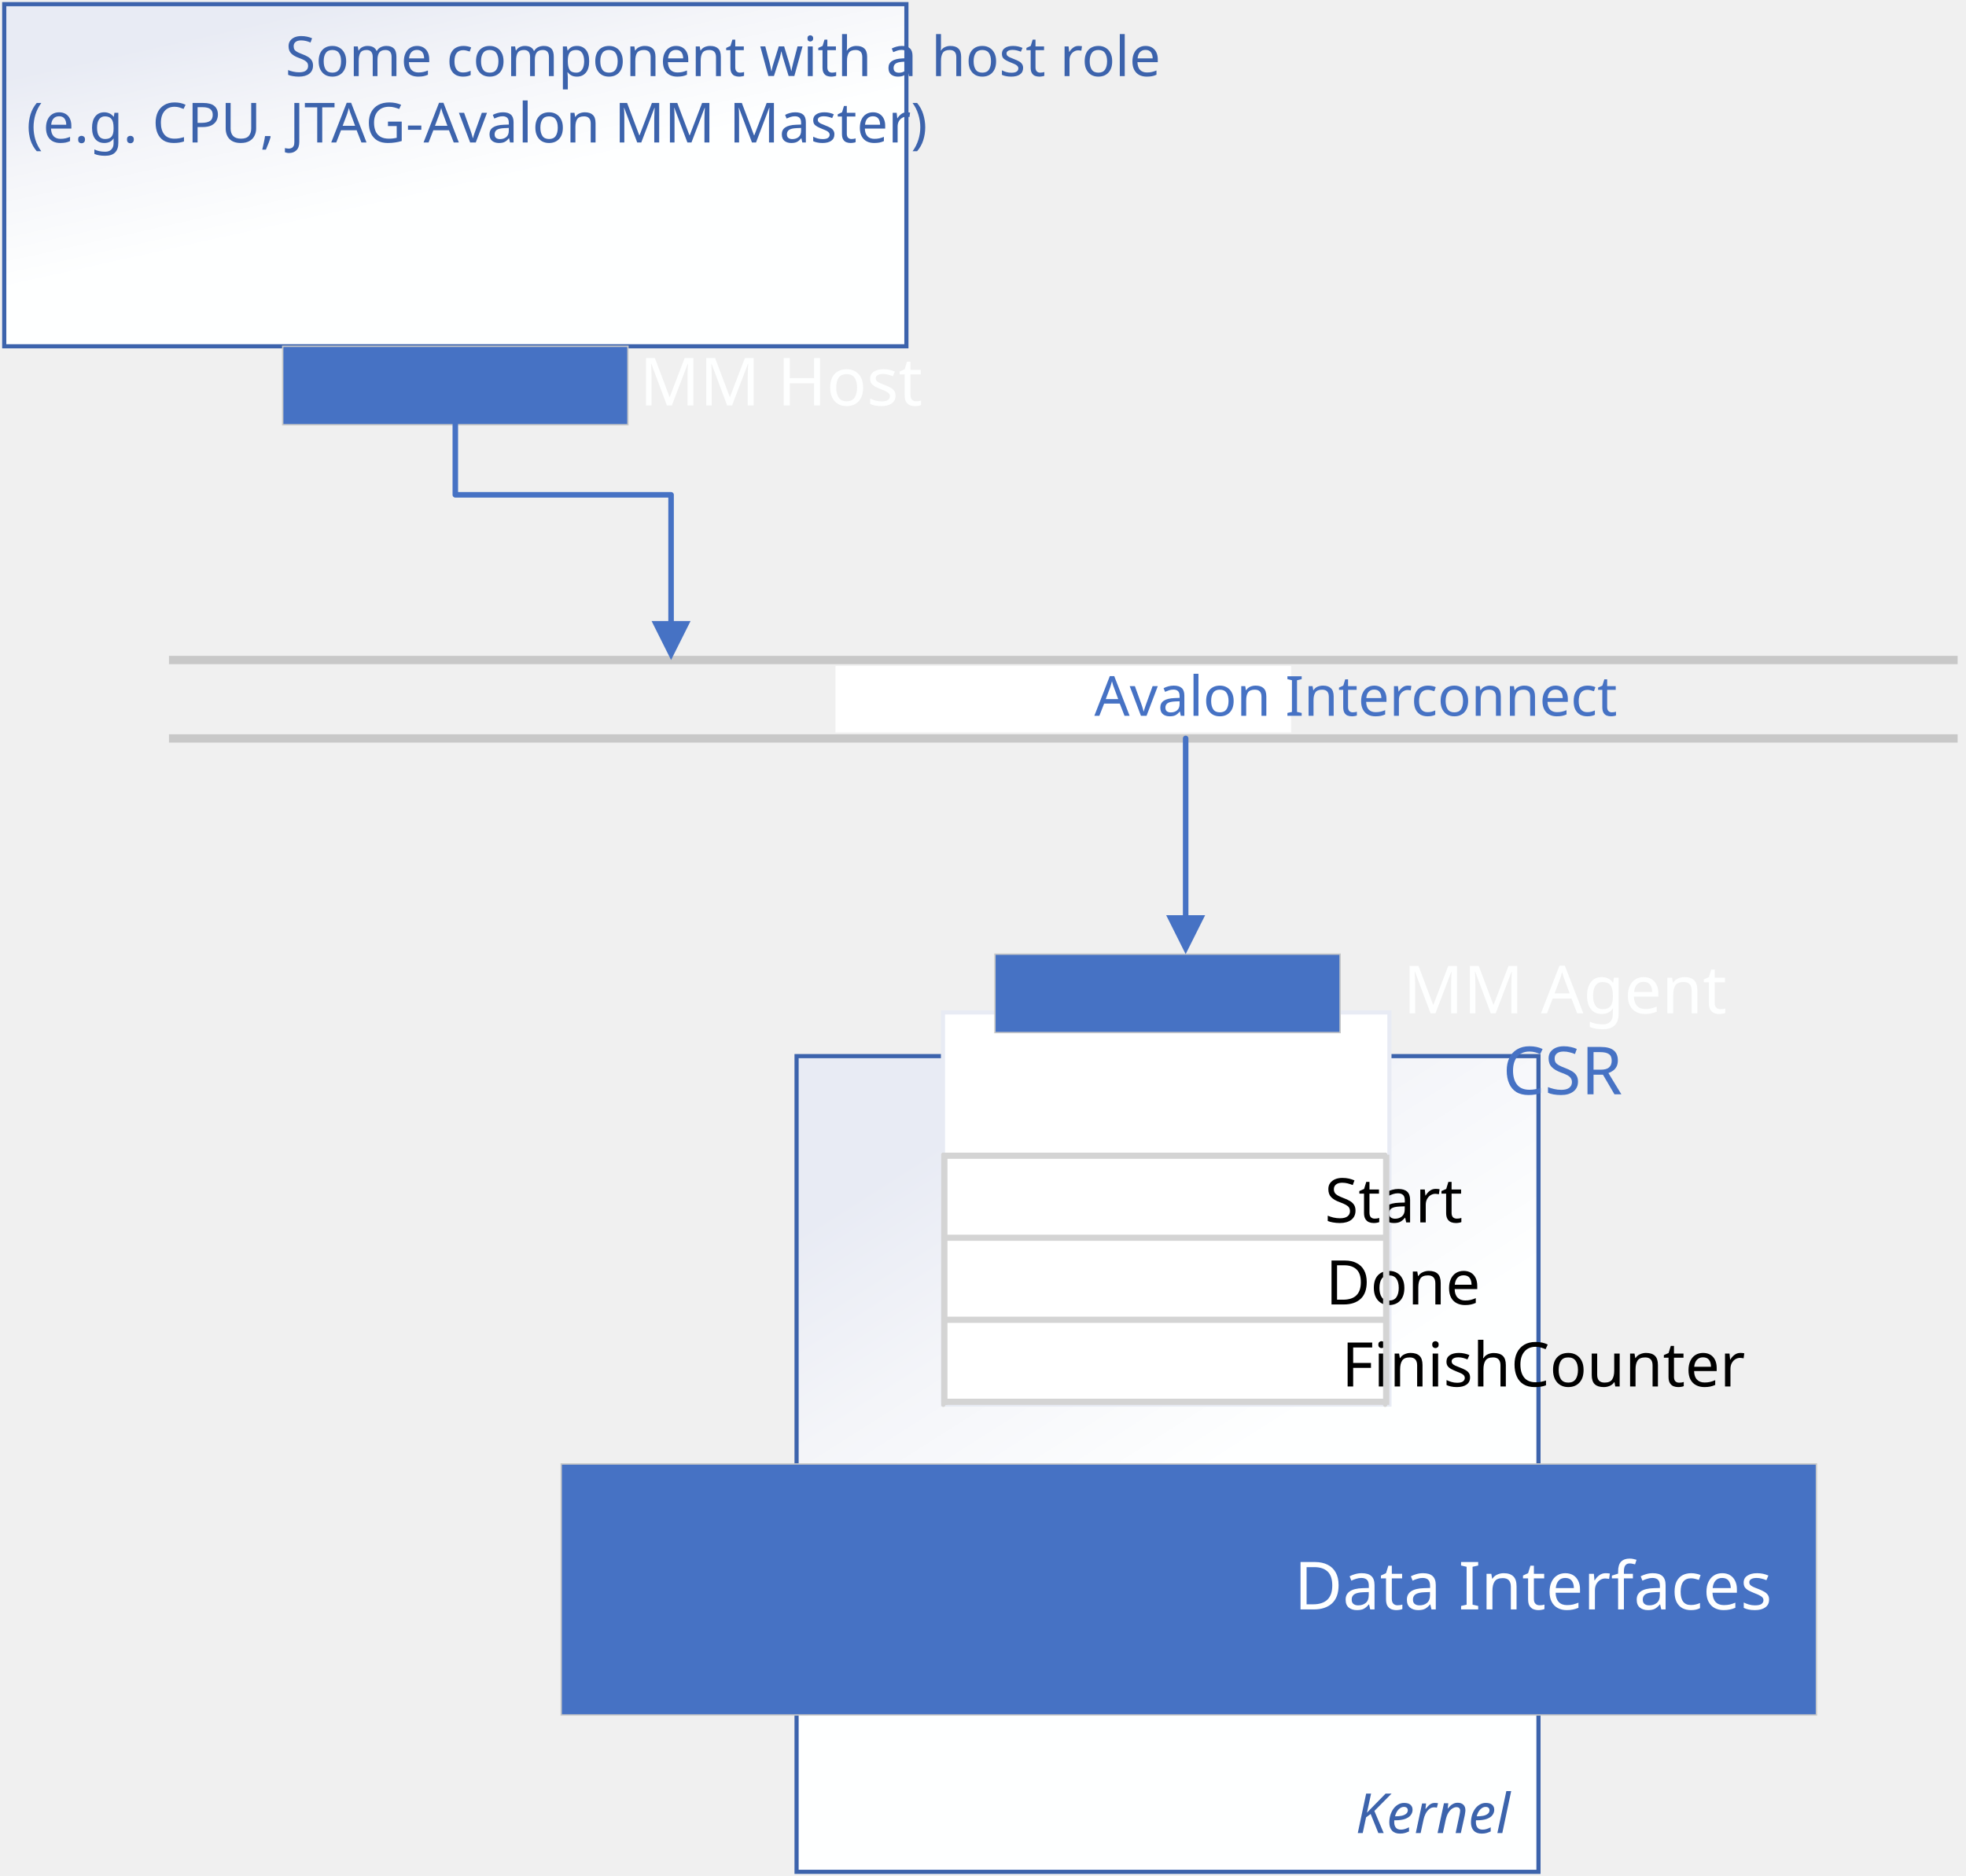
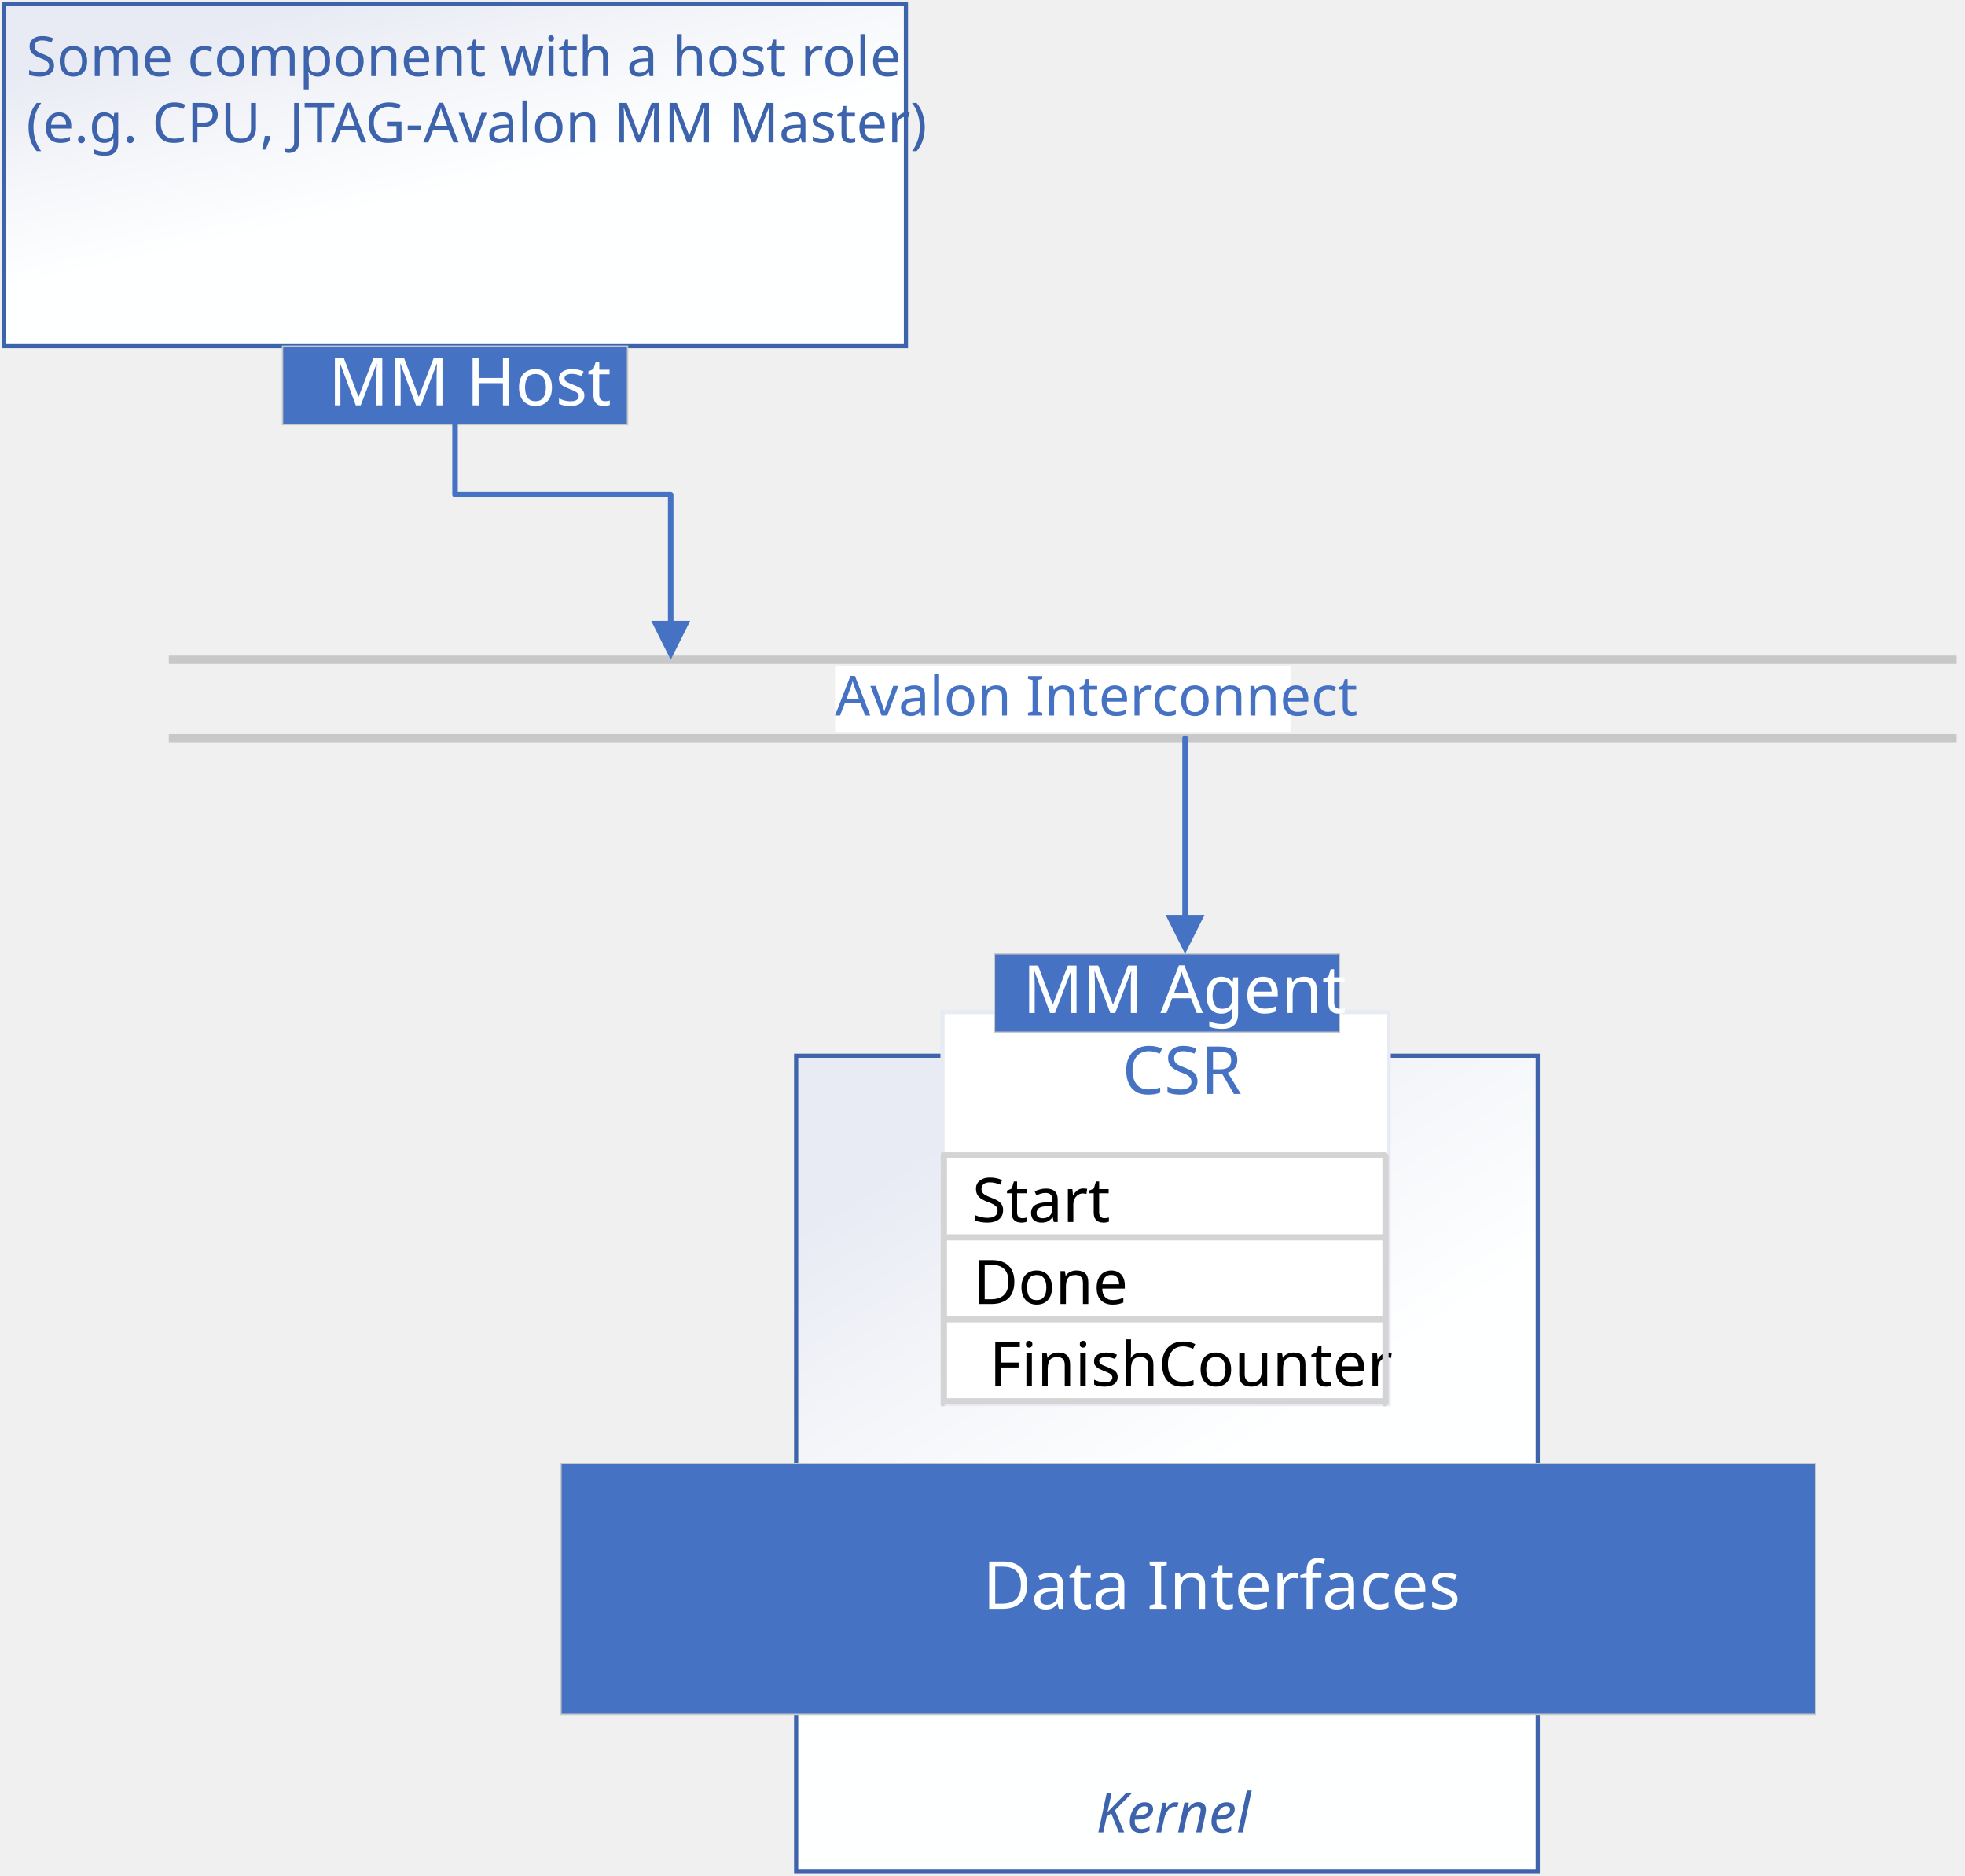
- <svg xmlns="http://www.w3.org/2000/svg" xmlns:ns1="http://schemas.microsoft.com/visio/2003/SVGExtensions/" xmlns:xlink="http://www.w3.org/1999/xlink" width="4.933in" height="4.708in" viewBox="0 0 355.163 338.992" xml:space="preserve" color-interpolation-filters="sRGB" class="st18">
-   <ns1:documentProperties ns1:langID="1033" ns1:metric="true" ns1:viewMarkup="false" />
-   <style type="text/css">
- 	
- 		.st1 {fill:url(#grad0-4);stroke:#3c63ac;stroke-width:0.75}
- 		.st2 {fill:#3c63ac;font-family:Calibri;font-size:0.833em;font-style:italic}
- 		.st3 {fill:#4672c4;stroke:#c7c8c8;stroke-width:0.25}
- 		.st4 {fill:#feffff;font-family:Calibri;font-size:1em}
- 		.st5 {fill:#ffffff;stroke:#e8ebf4;stroke-width:0.75}
- 		.st6 {fill:#4672c4;font-family:Calibri;font-size:1em}
- 		.st7 {stroke:none;stroke-linecap:round;stroke-linejoin:round;stroke-width:0.75}
- 		.st8 {fill:#000000;font-family:Calibri;font-size:0.926em}
- 		.st9 {stroke:#d4d4d4;stroke-linecap:round;stroke-linejoin:round;stroke-width:0.75}
- 		.st10 {fill:#d4d4d4;stroke:none;stroke-linecap:round;stroke-linejoin:round;stroke-width:0.75}
- 		.st11 {fill:#3c63ac;font-family:Calibri;font-size:0.833em}
- 		.st12 {font-size:1em}
- 		.st13 {stroke:#c8c8c8;stroke-linecap:butt;stroke-width:1.5}
- 		.st14 {fill:#ffffff;stroke:none;stroke-linecap:butt;stroke-width:7.2}
- 		.st15 {fill:#4672c4;font-family:Calibri;font-size:0.833em}
- 		.st16 {marker-end:url(#mrkr4-77);stroke:#4672c4;stroke-linecap:round;stroke-linejoin:round;stroke-width:1}
- 		.st17 {fill:#4672c4;fill-opacity:1;stroke:#4672c4;stroke-opacity:1;stroke-width:0.284}
- 		.st18 {fill:none;fill-rule:evenodd;font-size:12px;overflow:visible;stroke-linecap:square;stroke-miterlimit:3}
- 	
- 	</style>
+ <svg xmlns="http://www.w3.org/2000/svg" xmlns:xlink="http://www.w3.org/1999/xlink" width="473.551" height="451.99" class="st18" color-interpolation-filters="sRGB" viewBox="0 0 355.163 338.992" xml:space="preserve">
+   <style type="text/css">.st1{fill:url(#grad0-4);stroke:#3c63ac;stroke-width:.75}.st2{fill:#3c63ac;font-family:Calibri;font-size:.833em;font-style:italic}.st3{fill:#4672c4;stroke:#c7c8c8;stroke-width:.25}.st4{fill:#feffff;font-family:Calibri;font-size:1em}.st5{fill:#fff;stroke:#e8ebf4;stroke-width:.75}.st6{fill:#4672c4;font-family:Calibri;font-size:1em}.st7{stroke:none;stroke-linecap:round;stroke-linejoin:round;stroke-width:.75}.st8{fill:#000;font-family:Calibri;font-size:.926em}.st10,.st9{stroke-linecap:round;stroke-linejoin:round;stroke-width:.75}.st9{stroke:#d4d4d4}.st10{fill:#d4d4d4;stroke:none}.st11{fill:#3c63ac;font-family:Calibri;font-size:.833em}.st12{font-size:1em}.st13,.st14{stroke:#c8c8c8;stroke-linecap:butt;stroke-width:1.5}.st14{fill:#fff;stroke:none;stroke-width:7.2}.st15{fill:#4672c4;font-family:Calibri;font-size:.833em}.st16,.st17{stroke:#4672c4}.st16{marker-end:url(#mrkr4-77);stroke-linecap:round;stroke-linejoin:round;stroke-width:1}.st17{fill:#4672c4;fill-opacity:1;stroke-opacity:1;stroke-width:.284}.st18{fill:none;fill-rule:evenodd;font-size:12px;overflow:visible;stroke-linecap:square;stroke-miterlimit:3}</style>
  <defs id="Patterns_And_Gradients">
-     <linearGradient id="grad0-4" x1="0" y1="0" x2="1" y2="0" gradientTransform="rotate(60 0.5 0.5)">
+     <linearGradient id="grad0-4" x1="0" x2="1" y1="0" y2="0" gradientTransform="rotate(60 0.5 0.5)">
      <stop offset="0" stop-color="#e8ebf4" stop-opacity="1" />
-       <stop offset="0.24" stop-color="#f4f5f9" stop-opacity="1" />
-       <stop offset="0.54" stop-color="#feffff" stop-opacity="1" />
+       <stop offset=".24" stop-color="#f4f5f9" stop-opacity="1" />
+       <stop offset=".54" stop-color="#feffff" stop-opacity="1" />
    </linearGradient>
  </defs>
  <defs id="Markers">
    <g id="lend4">
-       <path d="M 2 1 L 0 0 L 2 -1 L 2 1 " style="stroke:none" />
+       <path d="M 2 1 L 0 0 L 2 -1 L 2 1" style="stroke:none" />
    </g>
-     <marker id="mrkr4-77" class="st17" ns1:arrowType="4" ns1:arrowSize="2" ns1:setback="7.04" refX="-7.04" orient="auto" markerUnits="strokeWidth" overflow="visible">
-       <use xlink:href="#lend4" transform="scale(-3.52,-3.52) " />
+     <marker id="mrkr4-77" class="st17" markerUnits="strokeWidth" orient="auto" overflow="visible" refX="-7.04">
+       <use transform="scale(-3.52,-3.52)" xlink:href="#lend4" />
    </marker>
  </defs>
-   <g ns1:mID="0" ns1:index="1" ns1:groupContext="foregroundPage">
-     <ns1:userDefs>
-       <ns1:ud ns1:nameU="LineBusCount" ns1:prompt="" ns1:val="VT0(3):26" />
-     </ns1:userDefs>
-     <ns1:pageProperties ns1:drawingScale="0.0393701" ns1:pageScale="0.0393701" ns1:drawingUnits="24" ns1:shadowOffsetX="8.50394" ns1:shadowOffsetY="-8.50394" />
-     <ns1:layer ns1:name="Electrical" ns1:index="0" />
-     <ns1:layer ns1:name="Connector" ns1:index="1" />
-     <g id="shape1000-1" ns1:mID="1000" ns1:groupContext="shape" transform="translate(143.9,-0.75)">
-       <ns1:userDefs>
-         <ns1:ud ns1:nameU="visVersion" ns1:val="VT0(15):26" />
-       </ns1:userDefs>
-       <ns1:textBlock ns1:margins="rect(4,4,4,4)" ns1:tabSpace="42.5197" ns1:verticalAlign="2" />
-       <ns1:textRect cx="67.019" cy="265.292" width="134.04" height="147.402" />
-       <rect x="0" y="191.591" width="134.038" height="147.402" class="st1" />
-       <text x="54.21" y="331.99" class="st2" ns1:langID="1033">
-         <ns1:paragraph ns1:horizAlign="1" />
-         <ns1:tabList />Kernel</text>
+   <g>
+     <g id="shape1000-1" transform="translate(143.9,-0.75)">
+       <rect width="134.038" height="147.402" x="0" y="191.591" class="st1" />
+       <text x="54.21" y="331.99" class="st2">Kernel</text>
    </g>
-     <g id="shape1005-6" ns1:mID="1005" ns1:groupContext="shape" transform="translate(101.38,-29.0965)">
-       <ns1:textBlock ns1:margins="rect(4,4,4,4)" ns1:tabSpace="42.5197" />
-       <ns1:textRect cx="113.386" cy="316.315" width="226.78" height="45.354" />
-       <rect x="0" y="293.638" width="226.772" height="45.354" class="st3" />
-       <text x="76.25" y="319.92" class="st4" ns1:langID="1033">
-         <ns1:paragraph ns1:horizAlign="1" />
-         <ns1:tabList />Data Interfaces</text>
+     <g id="shape1005-6" transform="translate(101.38,-29.0965)">
+       <rect width="226.772" height="45.354" x="0" y="293.638" class="st3" />
+       <text x="76.25" y="319.92" class="st4">Data Interfaces</text>
    </g>
-     <g id="group1025-9" transform="translate(170.352,-85.1211)" ns1:mID="1025" ns1:groupContext="group">
-       <g id="shape1006-10" ns1:mID="1006" ns1:groupContext="shape" transform="translate(0,-0.0608652)">
-         <ns1:textBlock ns1:margins="rect(4,4,4,4)" ns1:tabSpace="42.5197" ns1:verticalAlign="0" />
-         <ns1:textRect cx="40.328" cy="303.559" width="80.66" height="70.866" />
-         <rect x="0" y="268.126" width="80.657" height="70.866" class="st5" />
-         <text x="32.47" y="282.93" class="st6" ns1:langID="1033">
-           <ns1:paragraph ns1:horizAlign="1" />
-           <ns1:tabList />CSR</text>
+     <g id="group1025-9" transform="translate(170.352,-85.1211)">
+       <g id="shape1006-10" transform="translate(0,-0.0608652)">
+         <rect width="80.657" height="70.866" x="0" y="268.126" class="st5" />
+         <text x="32.47" y="282.93" class="st6">CSR</text>
      </g>
-       <g id="shape1007-13" ns1:mID="1007" ns1:groupContext="shape" transform="translate(9.38584,-67.2825)">
-         <ns1:textBlock ns1:margins="rect(4,4,4,4)" ns1:tabSpace="42.5197" />
-         <ns1:textRect cx="31.181" cy="331.906" width="62.37" height="14.173" />
-         <rect x="0" y="324.819" width="62.362" height="14.173" class="st3" />
-         <text x="5.12" y="335.51" class="st4" ns1:langID="1033">
-           <ns1:paragraph ns1:horizAlign="1" />
-           <ns1:tabList />MM Agent</text>
+       <g id="shape1007-13" transform="translate(9.38584,-67.2825)">
+         <rect width="62.362" height="14.173" x="0" y="324.819" class="st3" />
+         <text x="5.12" y="335.51" class="st4">MM Agent</text>
      </g>
-       <g id="shape1010-16" ns1:mID="1010" ns1:groupContext="shape" transform="translate(2.29799,-29.6452)">
-         <ns1:textBlock ns1:margins="rect(0,0,0,0)" ns1:tabSpace="42.5197" />
-         <ns1:textRect cx="13.957" cy="332.32" width="27.92" height="13.344" />
+       <g id="shape1010-16" transform="translate(2.29799,-29.6452)">
        <path d="M27.91 325.65 L0 325.65 L0 338.99 L27.91 338.99 L27.91 325.65" class="st7" />
-         <text x="3.08" y="335.66" class="st8" ns1:langID="1033">
-           <ns1:paragraph ns1:horizAlign="1" />
-           <ns1:tabList />Start</text>
+         <text x="3.08" y="335.66" class="st8">Start</text>
      </g>
-       <g id="shape1011-20" ns1:mID="1011" ns1:groupContext="shape" transform="translate(2.29799,-14.8226)">
-         <ns1:textBlock ns1:margins="rect(0,0,0,0)" ns1:tabSpace="42.5197" />
-         <ns1:textRect cx="15.29" cy="332.32" width="30.59" height="13.344" />
+       <g id="shape1011-20" transform="translate(2.29799,-14.8226)">
        <path d="M30.58 325.65 L0 325.65 L0 338.99 L30.58 338.99 L30.58 325.65" class="st7" />
-         <text x="3.25" y="335.66" class="st8" ns1:langID="1033">
-           <ns1:paragraph ns1:horizAlign="1" />
-           <ns1:tabList />Done</text>
+         <text x="3.25" y="335.66" class="st8">Done</text>
      </g>
-       <g id="shape1012-24" ns1:mID="1012" ns1:groupContext="shape" transform="translate(2.29799,0)">
-         <ns1:textBlock ns1:margins="rect(0,0,0,0)" ns1:tabSpace="42.5197" />
-         <ns1:textRect cx="37.582" cy="332.32" width="75.17" height="13.344" />
+       <g id="shape1012-24" transform="translate(2.29799,0)">
        <path d="M75.16 325.65 L0 325.65 L0 338.99 L75.16 338.99 L75.16 325.65" class="st7" />
-         <text x="6.16" y="335.66" class="st8" ns1:langID="1033">
-           <ns1:paragraph ns1:horizAlign="1" />
-           <ns1:tabList />FinishCounter</text>
+         <text x="6.16" y="335.66" class="st8">FinishCounter</text>
      </g>
-       <g id="shape1013-28" ns1:mID="1013" ns1:groupContext="shape" transform="translate(0.0598518,-45.2127)">
+       <g id="shape1013-28" transform="translate(0.0598518,-45.2127)">
        <path d="M0 338.99 L79.83 338.99" class="st9" />
      </g>
-       <g id="shape1014-31" ns1:mID="1014" ns1:groupContext="shape" transform="translate(0.0598518,-44.4716)">
+       <g id="shape1014-31" transform="translate(0.0598518,-44.4716)">
        <path d="M79.83 338.25 L0 338.25 L0 338.99 L79.83 338.99 L79.83 338.25 Z" class="st10" />
      </g>
-       <g id="shape1015-33" ns1:mID="1015" ns1:groupContext="shape" transform="translate(0.0598518,-30.3901)">
+       <g id="shape1015-33" transform="translate(0.0598518,-30.3901)">
        <path d="M0 338.99 L79.83 338.99" class="st9" />
      </g>
-       <g id="shape1016-36" ns1:mID="1016" ns1:groupContext="shape" transform="translate(0.0598518,-29.649)">
+       <g id="shape1016-36" transform="translate(0.0598518,-29.649)">
        <path d="M79.83 338.25 L0 338.25 L0 338.99 L79.83 338.99 L79.83 338.25 Z" class="st10" />
      </g>
-       <g id="shape1017-38" ns1:mID="1017" ns1:groupContext="shape" transform="translate(0.0598518,-15.5675)">
+       <g id="shape1017-38" transform="translate(0.0598518,-15.5675)">
        <path d="M0 338.99 L79.83 338.99" class="st9" />
      </g>
-       <g id="shape1018-41" ns1:mID="1018" ns1:groupContext="shape" transform="translate(0.0598518,-14.8263)">
+       <g id="shape1018-41" transform="translate(0.0598518,-14.8263)">
        <path d="M79.83 338.25 L0 338.25 L0 338.99 L79.83 338.99 L79.83 338.25 Z" class="st10" />
      </g>
-       <g id="shape1019-43" ns1:mID="1019" ns1:groupContext="shape" transform="translate(0.0598518,-0.744849)">
+       <g id="shape1019-43" transform="translate(0.0598518,-0.744849)">
        <path d="M0 338.99 L79.83 338.99" class="st9" />
      </g>
-       <g id="shape1020-46" ns1:mID="1020" ns1:groupContext="shape" transform="translate(0.0598518,-0.00371783)">
+       <g id="shape1020-46" transform="translate(0.0598518,-0.00371783)">
        <path d="M79.83 338.25 L0 338.25 L0 338.99 L79.83 338.99 L79.83 338.25 Z" class="st10" />
      </g>
-       <g id="shape1021-48" ns1:mID="1021" ns1:groupContext="shape" transform="translate(0.0598518,-0.00371784)">
+       <g id="shape1021-48" transform="translate(0.0598518,-0.00371784)">
        <path d="M0 293.78 L0 338.99" class="st9" />
      </g>
-       <g id="shape1022-51" ns1:mID="1022" ns1:groupContext="shape" transform="translate(0.0598518,-0.00371783)">
+       <g id="shape1022-51" transform="translate(0.0598518,-0.00371783)">
        <path d="M0.75 293.78 L0 293.78 L0 338.99 L0.75 338.99 L0.75 293.78 Z" class="st10" />
      </g>
-       <g id="shape1023-53" ns1:mID="1023" ns1:groupContext="shape" transform="translate(79.8867,-0.00371784)">
+       <g id="shape1023-53" transform="translate(79.8867,-0.00371784)">
        <path d="M0 293.78 L0 338.99" class="st9" />
      </g>
-       <g id="shape1024-56" ns1:mID="1024" ns1:groupContext="shape" transform="translate(79.8867,-0.00371783)">
+       <g id="shape1024-56" transform="translate(79.8867,-0.00371783)">
        <path d="M0.75 293.78 L0 293.78 L0 338.99 L0.75 338.99 L0.75 293.78 Z" class="st10" />
      </g>
    </g>
-     <g id="shape1026-58" ns1:mID="1026" ns1:groupContext="shape" transform="translate(0.75,-276.419)">
-       <ns1:userDefs>
-         <ns1:ud ns1:nameU="visVersion" ns1:val="VT0(15):26" />
-       </ns1:userDefs>
-       <ns1:textBlock ns1:margins="rect(4,4,4,4)" ns1:tabSpace="42.5197" ns1:verticalAlign="0" />
-       <ns1:textRect cx="81.496" cy="308.081" width="163" height="61.823" />
-       <rect x="0" y="277.169" width="162.992" height="61.823" class="st1" />
-       <text x="4" y="290.17" class="st11" ns1:langID="1033">
-         <ns1:paragraph />
-         <ns1:tabList />Some component with a host role <tspan x="4" dy="1.2em" class="st12">(e.g. CPU, JTAG</tspan>-Avalon MM Master)</text>
+     <g id="shape1026-58" transform="translate(0.75,-276.419)">
+       <rect width="162.992" height="61.823" x="0" y="277.169" class="st1" />
+       <text x="4" y="290.17" class="st11">Some component with a host role <tspan x="4" class="st12" dy="1.2em">(e.g. CPU, JTAG</tspan>-Avalon MM Master)</text>
    </g>
-     <g id="shape1027-63" ns1:mID="1027" ns1:groupContext="shape" transform="translate(51.065,-262.246)">
-       <ns1:textBlock ns1:margins="rect(4,4,4,4)" ns1:tabSpace="42.5197" />
-       <ns1:textRect cx="31.181" cy="331.906" width="62.37" height="14.173" />
-       <rect x="0" y="324.819" width="62.362" height="14.173" class="st3" />
-       <text x="8.31" y="335.51" class="st4" ns1:langID="1033">
-         <ns1:paragraph ns1:horizAlign="1" />
-         <ns1:tabList />MM Host</text>
+     <g id="shape1027-63" transform="translate(51.065,-262.246)">
+       <rect width="62.362" height="14.173" x="0" y="324.819" class="st3" />
+       <text x="8.31" y="335.51" class="st4">MM Host</text>
    </g>
-     <g id="shape1029-66" ns1:mID="1029" ns1:groupContext="shape" ns1:layerMember="0" transform="translate(30.5138,-205.553)">
-       <ns1:custProps>
-         <ns1:cp ns1:nameU="Label" ns1:lbl="Label" ns1:prompt="" ns1:type="0" ns1:format="@" ns1:sortKey="" ns1:invis="false" ns1:ask="false" ns1:langID="1033" ns1:cal="0" ns1:val="VT4()" />
-         <ns1:cp ns1:nameU="Label" ns1:lbl="" ns1:prompt="" ns1:type="0" ns1:format="" ns1:sortKey="" ns1:invis="false" ns1:ask="false" ns1:langID="0" ns1:cal="0" ns1:val="VT4(Avalon Interconnect)" />
-       </ns1:custProps>
-       <ns1:userDefs>
-         <ns1:ud ns1:nameU="visDescription" ns1:val="VT4(4-channel bus elbow. Adjust height handle to control line spacing.)" />
-         <ns1:ud ns1:nameU="visVersion" ns1:val="VT0(15):26" />
-         <ns1:ud ns1:nameU="YSpacing" ns1:val="VT0(0.098425196850394):24" />
-         <ns1:ud ns1:nameU="Label" ns1:prompt="" ns1:val="VT4()" />
-         <ns1:ud ns1:nameU="SolSH" ns1:prompt="" ns1:val="VT4({2EE3C7D2-E26E-4B72-9E9C-5170DDBF261A})" />
-         <ns1:ud ns1:nameU="YSpacing" ns1:prompt="" ns1:val="VT0(0.19685039):1" />
-         <ns1:ud ns1:nameU="Label" ns1:prompt="" ns1:val="VT4(W2)" />
-       </ns1:userDefs>
-       <ns1:textBlock ns1:margins="rect(1,1,1,1)" ns1:tabSpace="42.5197" ns1:verticalAlign="0" />
-       <ns1:textRect cx="161.575" cy="331.906" width="86.59" height="14.004" />
+     <g id="shape1029-66" transform="translate(30.5138,-205.553)">
      <path d="M0 338.99 L323.15 338.99" class="st13" />
      <path d="M0 324.82 L323.15 324.82" class="st13" />
-       <rect ns1:rectContext="textBkgnd" x="120.412" y="325.904" width="82.325" height="12" class="st14" />
-       <text x="120.41" y="334.9" class="st15" ns1:langID="4105">
-         <ns1:paragraph ns1:horizAlign="1" />
-         <ns1:tabList />Avalon Interconnect</text>
+       <rect width="82.325" height="12" x="120.412" y="325.904" class="st14" />
+       <text x="120.41" y="334.9" class="st15">Avalon Interconnect</text>
    </g>
-     <g id="shape1030-72" ns1:mID="1030" ns1:groupContext="shape" ns1:layerMember="1" transform="translate(82.2461,-262.246)">
+     <g id="shape1030-72" transform="translate(82.2461,-262.246)">
      <path d="M0 338.99 L0 351.66 L38.98 351.66 L38.98 374.47" class="st16" />
    </g>
-     <g id="shape1031-78" ns1:mID="1031" ns1:groupContext="shape" ns1:layerMember="1" transform="translate(221.285,-205.553)">
+     <g id="shape1031-78" transform="translate(221.285,-205.553)">
      <path d="M-7.09 338.99 L-7.09 370.93" class="st16" />
    </g>
  </g>
</svg>
